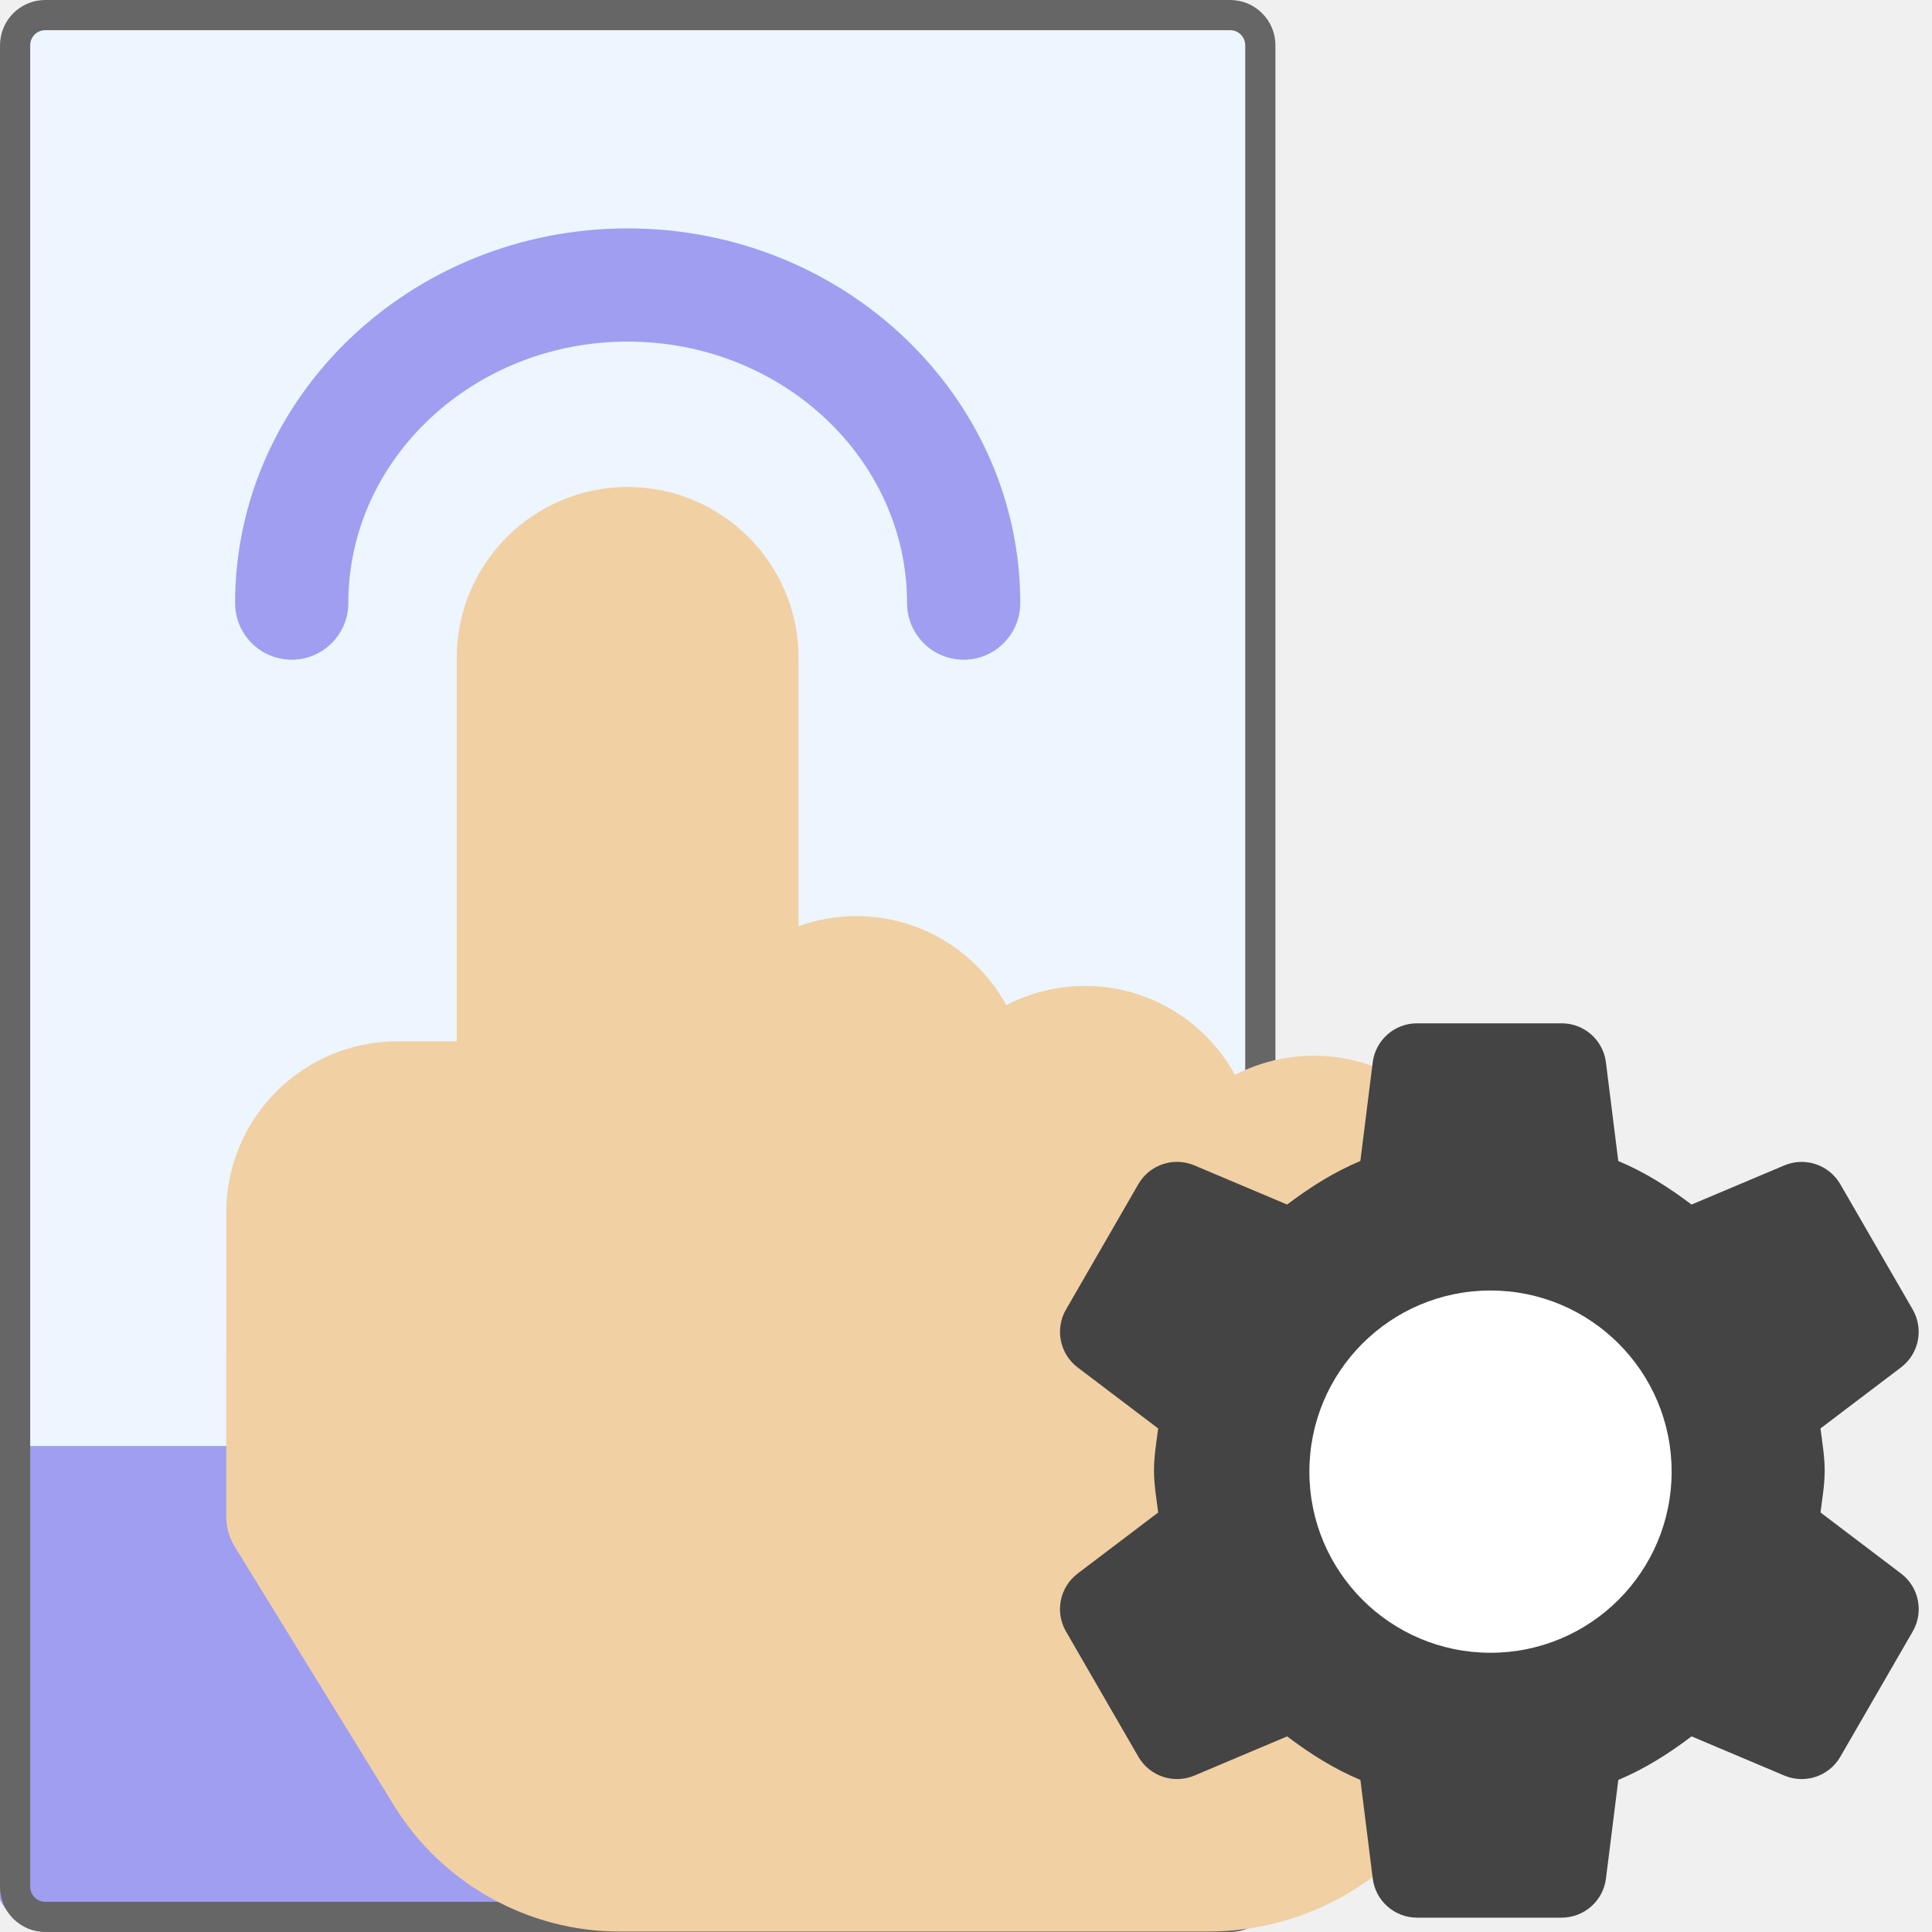
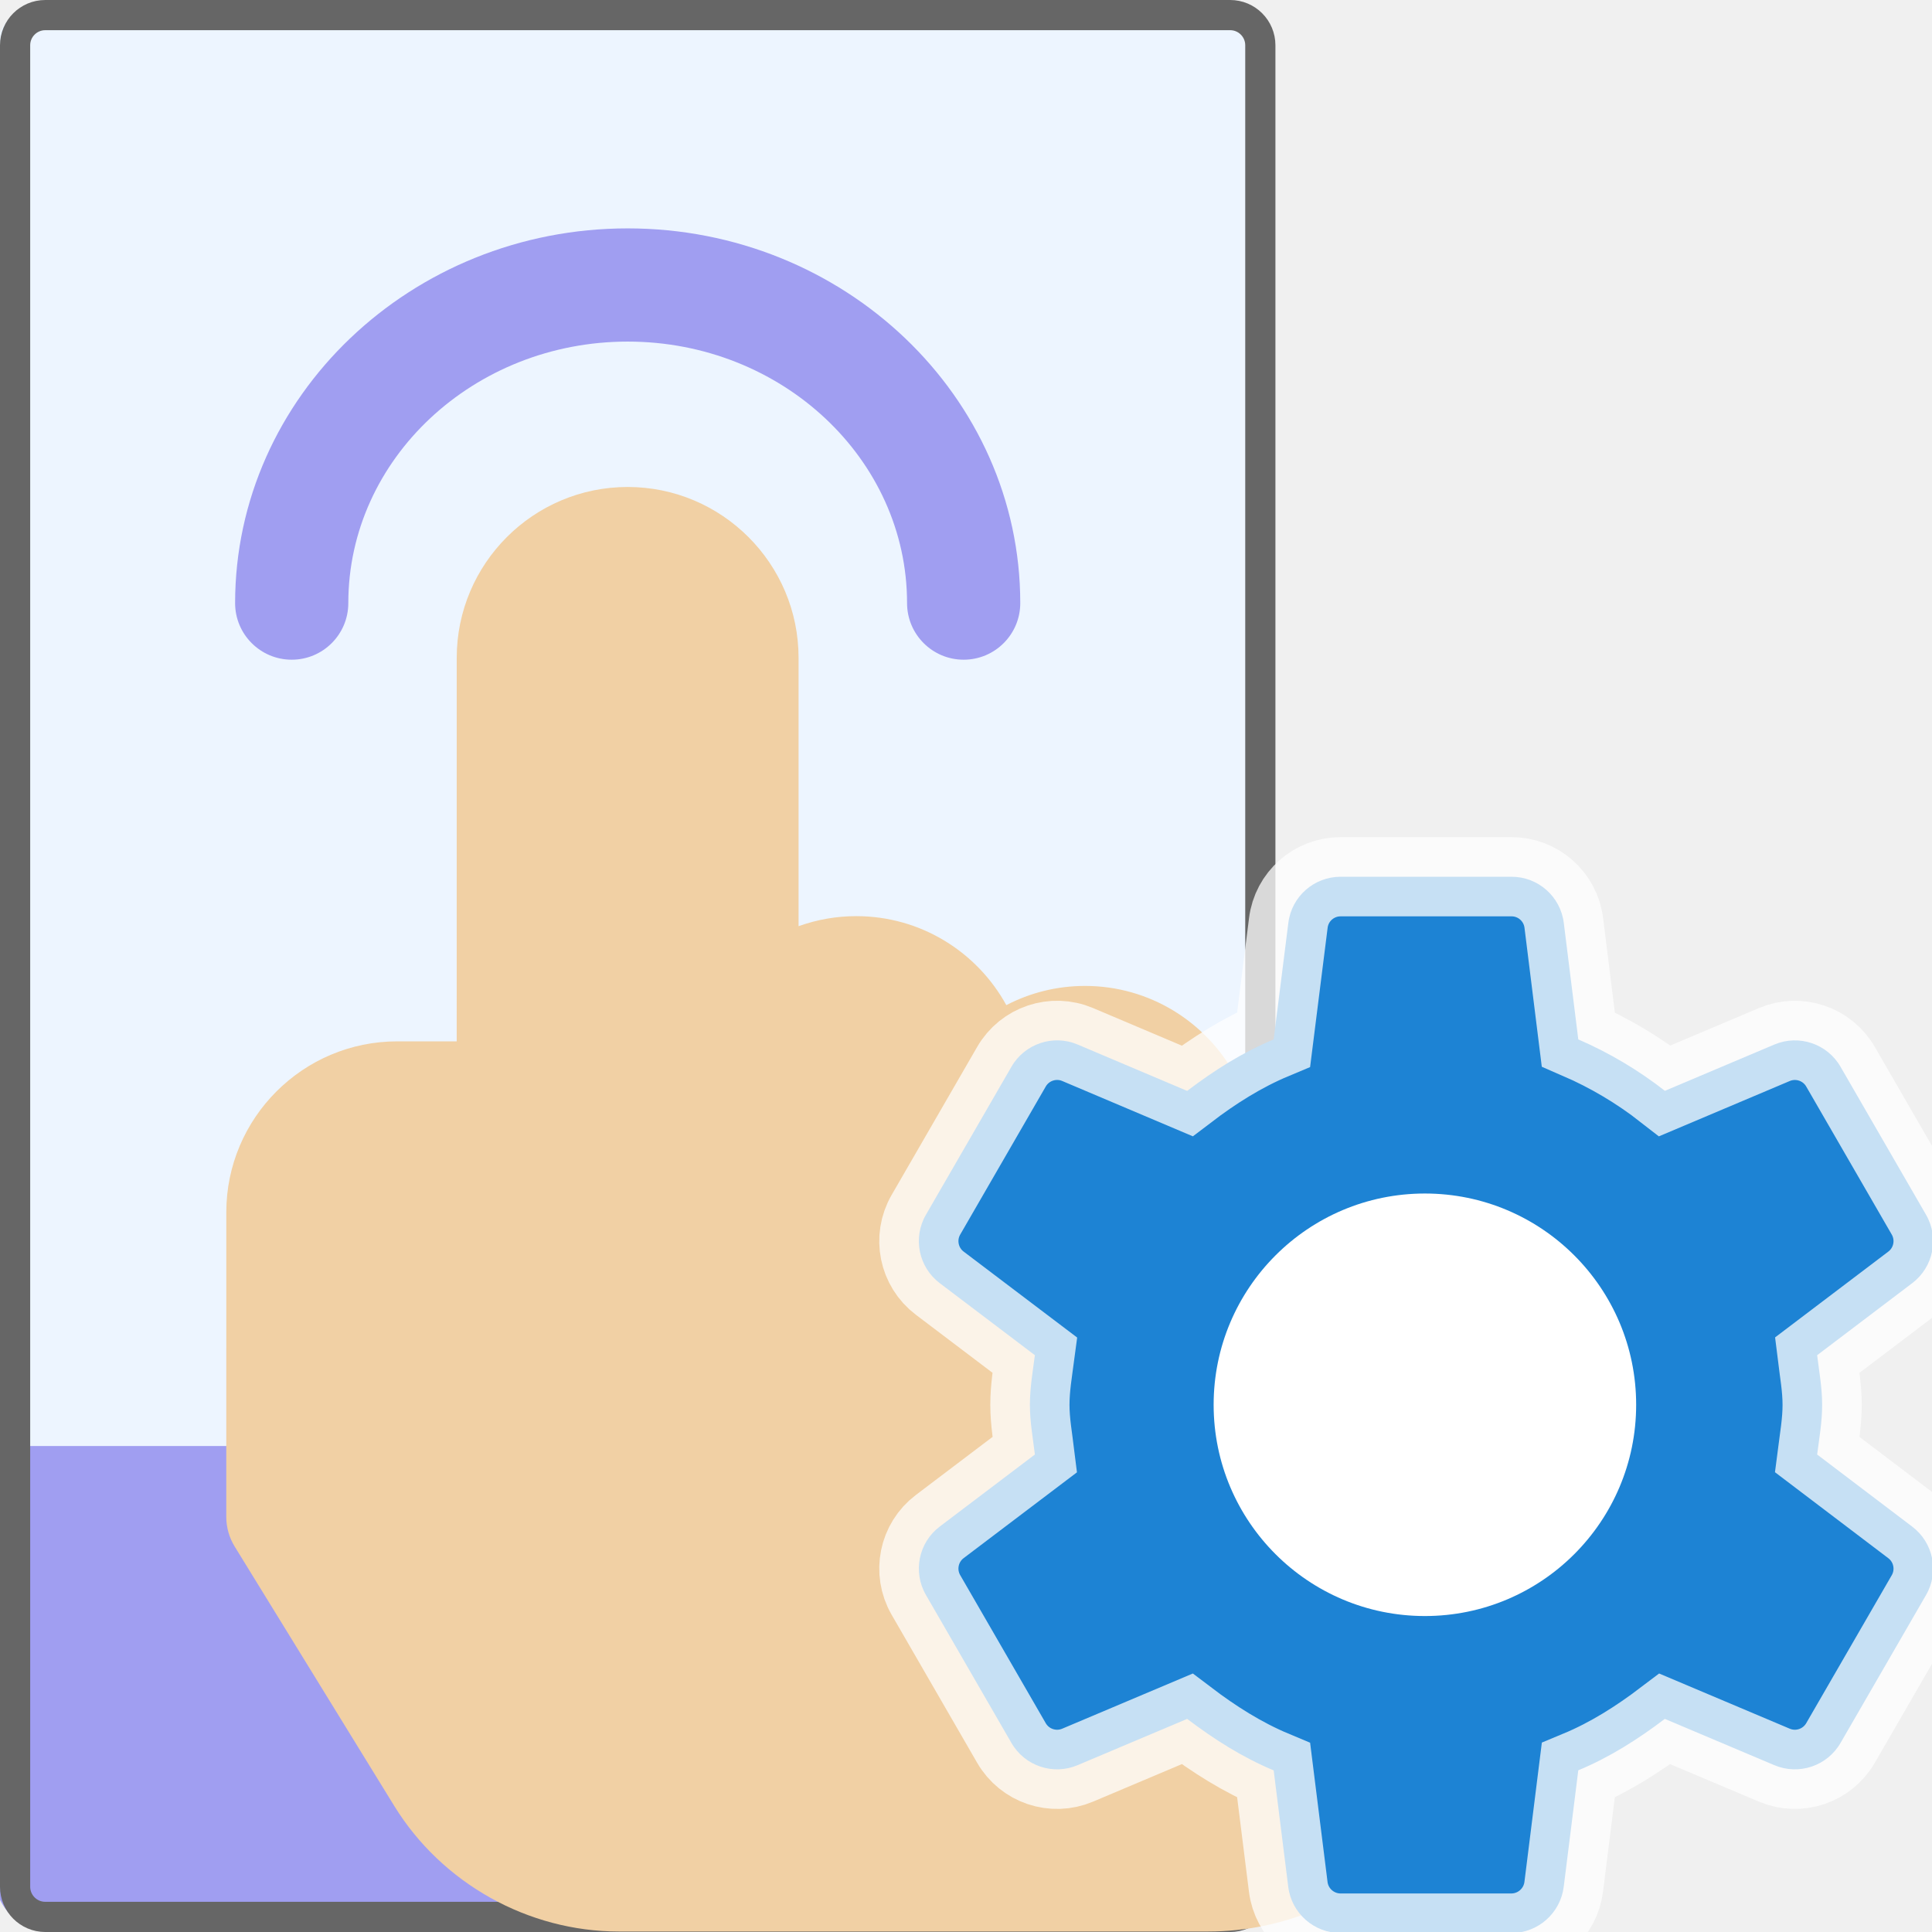
- <svg xmlns="http://www.w3.org/2000/svg" height="512pt" viewBox="0 0 512 512.001" width="512pt">
-   <g transform="translate(-60 0)">
-     <g>
-       <path d="m379.137 0h-305.586c-8.284 0-15 6.716-15 15v368.214l14 98.786 121.691 30 199.896-15v-482c-.001-8.284-6.717-15-15.001-15z" fill="#edf5ff" />
-       <path d="m394.137 383.214h-335.586v113.786c0 8.284 6.716 15 15 15l152.793-.128 167.793-14.872z" fill="#A09EF1" />
-       <rect x="64" y="4" width="330" height="504" fill="none" stroke="#666" stroke-width="8" rx="8" />
-     </g>
-     <g>
-       <path d="m137.306 174.828c8.284 0 15-6.716 15-15 0-38.214 33.213-69.304 74.037-69.304 40.825 0 74.038 31.09 74.038 69.304 0 8.284 6.716 15 15 15s15-6.716 15-15c0-54.756-46.671-99.304-104.038-99.304-57.366 0-104.037 44.548-104.037 99.304 0 8.284 6.716 15 15 15z" fill="#A09EF1" />
-       <path d="m408.147 279.774c-7.515 0-14.61 1.84-20.855 5.092-7.704-14.043-22.634-23.585-39.75-23.585-7.515 0-14.61 1.84-20.856 5.092-7.703-14.044-22.632-23.585-39.75-23.585-5.368 0-10.522.939-15.305 2.661l-.001-71.119c-.001-24.965-20.317-45.276-45.299-45.276-24.975 0-45.295 20.319-45.296 45.294l-.005 101.622h-15.761c-24.975 0-45.294 20.318-45.296 45.293l-.007 80.718c0 2.776.77 5.497 2.224 7.861l42.292 68.745c12.63 20.531 35.451 33.285 59.555 33.285h156.061c40.446 0 73.352-32.905 73.352-73.351v-113.444c-.001-24.98-20.323-45.303-45.303-45.303z" fill="#f1d0a4" />
-     </g>
+ <svg xmlns="http://www.w3.org/2000/svg" viewBox="0 0 512 512" width="64" height="64">
+   <g transform="translate(-60)">
+     <path d="M379.137 0H73.551c-8.284 0-15 6.716-15 15v368.214l14 98.786 121.691 30 199.896-15V15c-.001-8.284-6.717-15-15.001-15z" fill="#edf5ff" />
+     <path d="M394.137 383.214H58.551V497c0 8.284 6.716 15 15 15l152.793-.128L394.137 497z" fill="#A09EF1" />
+     <rect x="64" y="4" width="330" height="504" fill="none" stroke="#666" stroke-width="8" rx="8" />
  </g>
-   <g transform="scale(10) translate(27.5 27)">
-     <path fill="#444" d="M20.745 13.082c.047-.367.111-.732.111-1.114s-.066-.744-.111-1.113l2.133-1.617c.476-.36.609-1.019.31-1.535l-1.917-3.318a1.183 1.183 0 00-1.486-.5l-2.458 1.037c-.6-.455-1.237-.86-1.941-1.154l-.327-2.611A1.18 1.18 0 0013.886.119h-3.832c-.598 0-1.103.443-1.176 1.038l-.327 2.611c-.704.294-1.341.7-1.941 1.154L4.152 3.884a1.183 1.183 0 00-1.486.5L.75 7.704a1.183 1.183 0 00.31 1.535l2.133 1.617c-.047.367-.111.732-.111 1.114s.066.744.111 1.113L1.06 14.7a1.183 1.183 0 00-.31 1.536l1.917 3.318c.299.519.936.732 1.486.5l2.458-1.038c.6.455 1.237.86 1.941 1.154l.327 2.611a1.183 1.183 0 001.173 1.039h3.832c.598 0 1.103-.446 1.176-1.039l.327-2.611c.704-.294 1.341-.7 1.941-1.154l2.458 1.038c.55.232 1.187.019 1.486-.5l1.917-3.318a1.182 1.182 0 00-.31-1.536z" />
-     <circle cx="12" cy="12" r="4.8" fill="#fff" />
+   <path d="M77.306 174.828c8.284 0 15-6.716 15-15 0-38.214 33.213-69.304 74.037-69.304 40.825 0 74.038 31.09 74.038 69.304 0 8.284 6.716 15 15 15s15-6.716 15-15c0-54.756-46.671-99.304-104.038-99.304-57.366 0-104.037 44.548-104.037 99.304 0 8.284 6.716 15 15 15z" fill="#A09EF1" />
+   <path d="M348.147 279.774a45.03 45.03 0 00-20.855 5.092c-7.704-14.043-22.634-23.585-39.75-23.585-7.515 0-14.61 1.84-20.856 5.092-7.703-14.044-22.632-23.585-39.75-23.585a45.1 45.1 0 00-15.305 2.661l-.001-71.119c-.001-24.965-20.317-45.276-45.299-45.276-24.975 0-45.295 20.319-45.296 45.294l-.005 101.622h-15.761c-24.975 0-45.294 20.318-45.296 45.293l-.007 80.718c0 2.776.77 5.497 2.224 7.861l42.292 68.745c12.63 20.531 35.451 33.285 59.555 33.285h156.061c40.446 0 73.352-32.905 73.352-73.351V325.077c-.001-24.98-20.323-45.303-45.303-45.303z" fill="#f1d0a4" />
+   <g transform="scale(21.328)">
+     <path stroke="#fff" stroke-width=".984" stroke-opacity=".75" d="M22.579 18.073c.026-.203.062-.405.062-.617s-.037-.412-.062-.617l1.181-.895a.655.655 0 00.172-.85l-1.062-1.838a.655.655 0 00-.823-.277l-1.36.575a4.928 4.928 0 00-1.076-.639l-.18-1.446a.654.654 0 00-.65-.575h-2.123c-.33 0-.61.245-.65.575l-.182 1.446c-.39.163-.743.387-1.075.64l-1.36-.576a.655.655 0 00-.824.277l-1.062 1.838a.655.655 0 00.172.85l1.182.895c-.027.204-.062.406-.062.617s.037.412.062.617l-1.182.895a.655.655 0 00-.172.85l1.062 1.838a.655.655 0 00.823.277l1.361-.575c.332.252.685.477 1.075.64l.181 1.446c.04.328.32.575.65.575h2.122c.331 0 .61-.247.651-.575l.181-1.447c.39-.162.743-.387 1.075-.639l1.361.575c.305.129.658.01.823-.277l1.062-1.837a.655.655 0 00-.172-.85z" fill="#1d83d4" />
+     <circle cx="17.705" cy="17.455" r="2.625" fill="#fff" />
  </g>
</svg>
